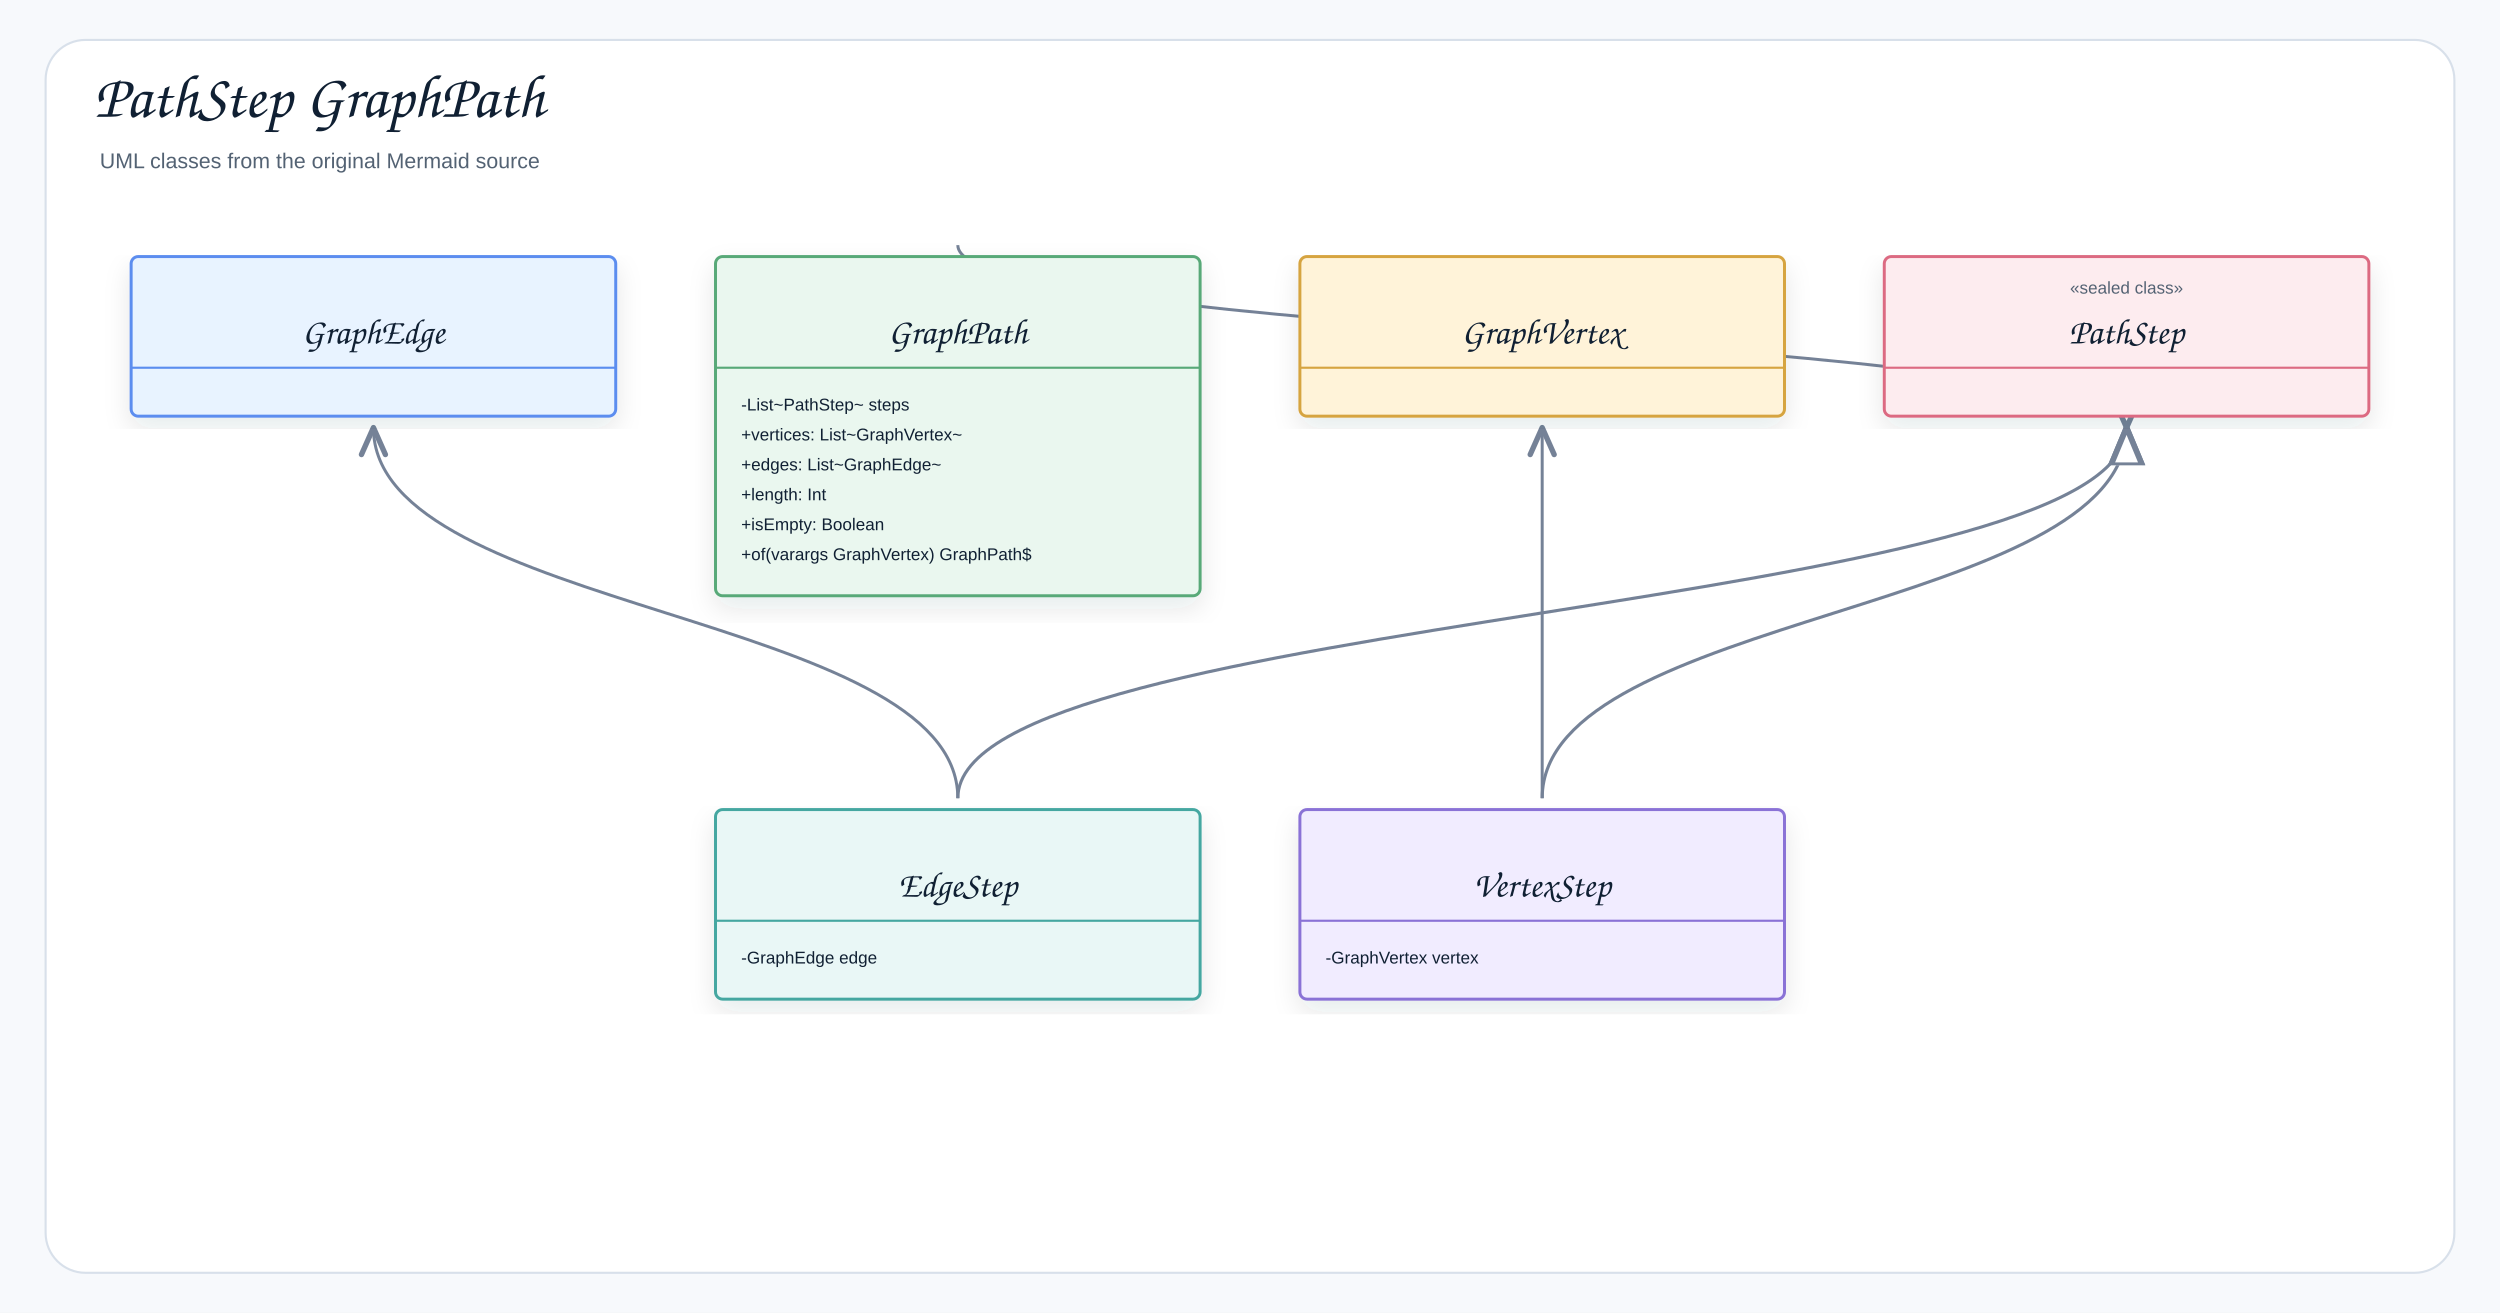
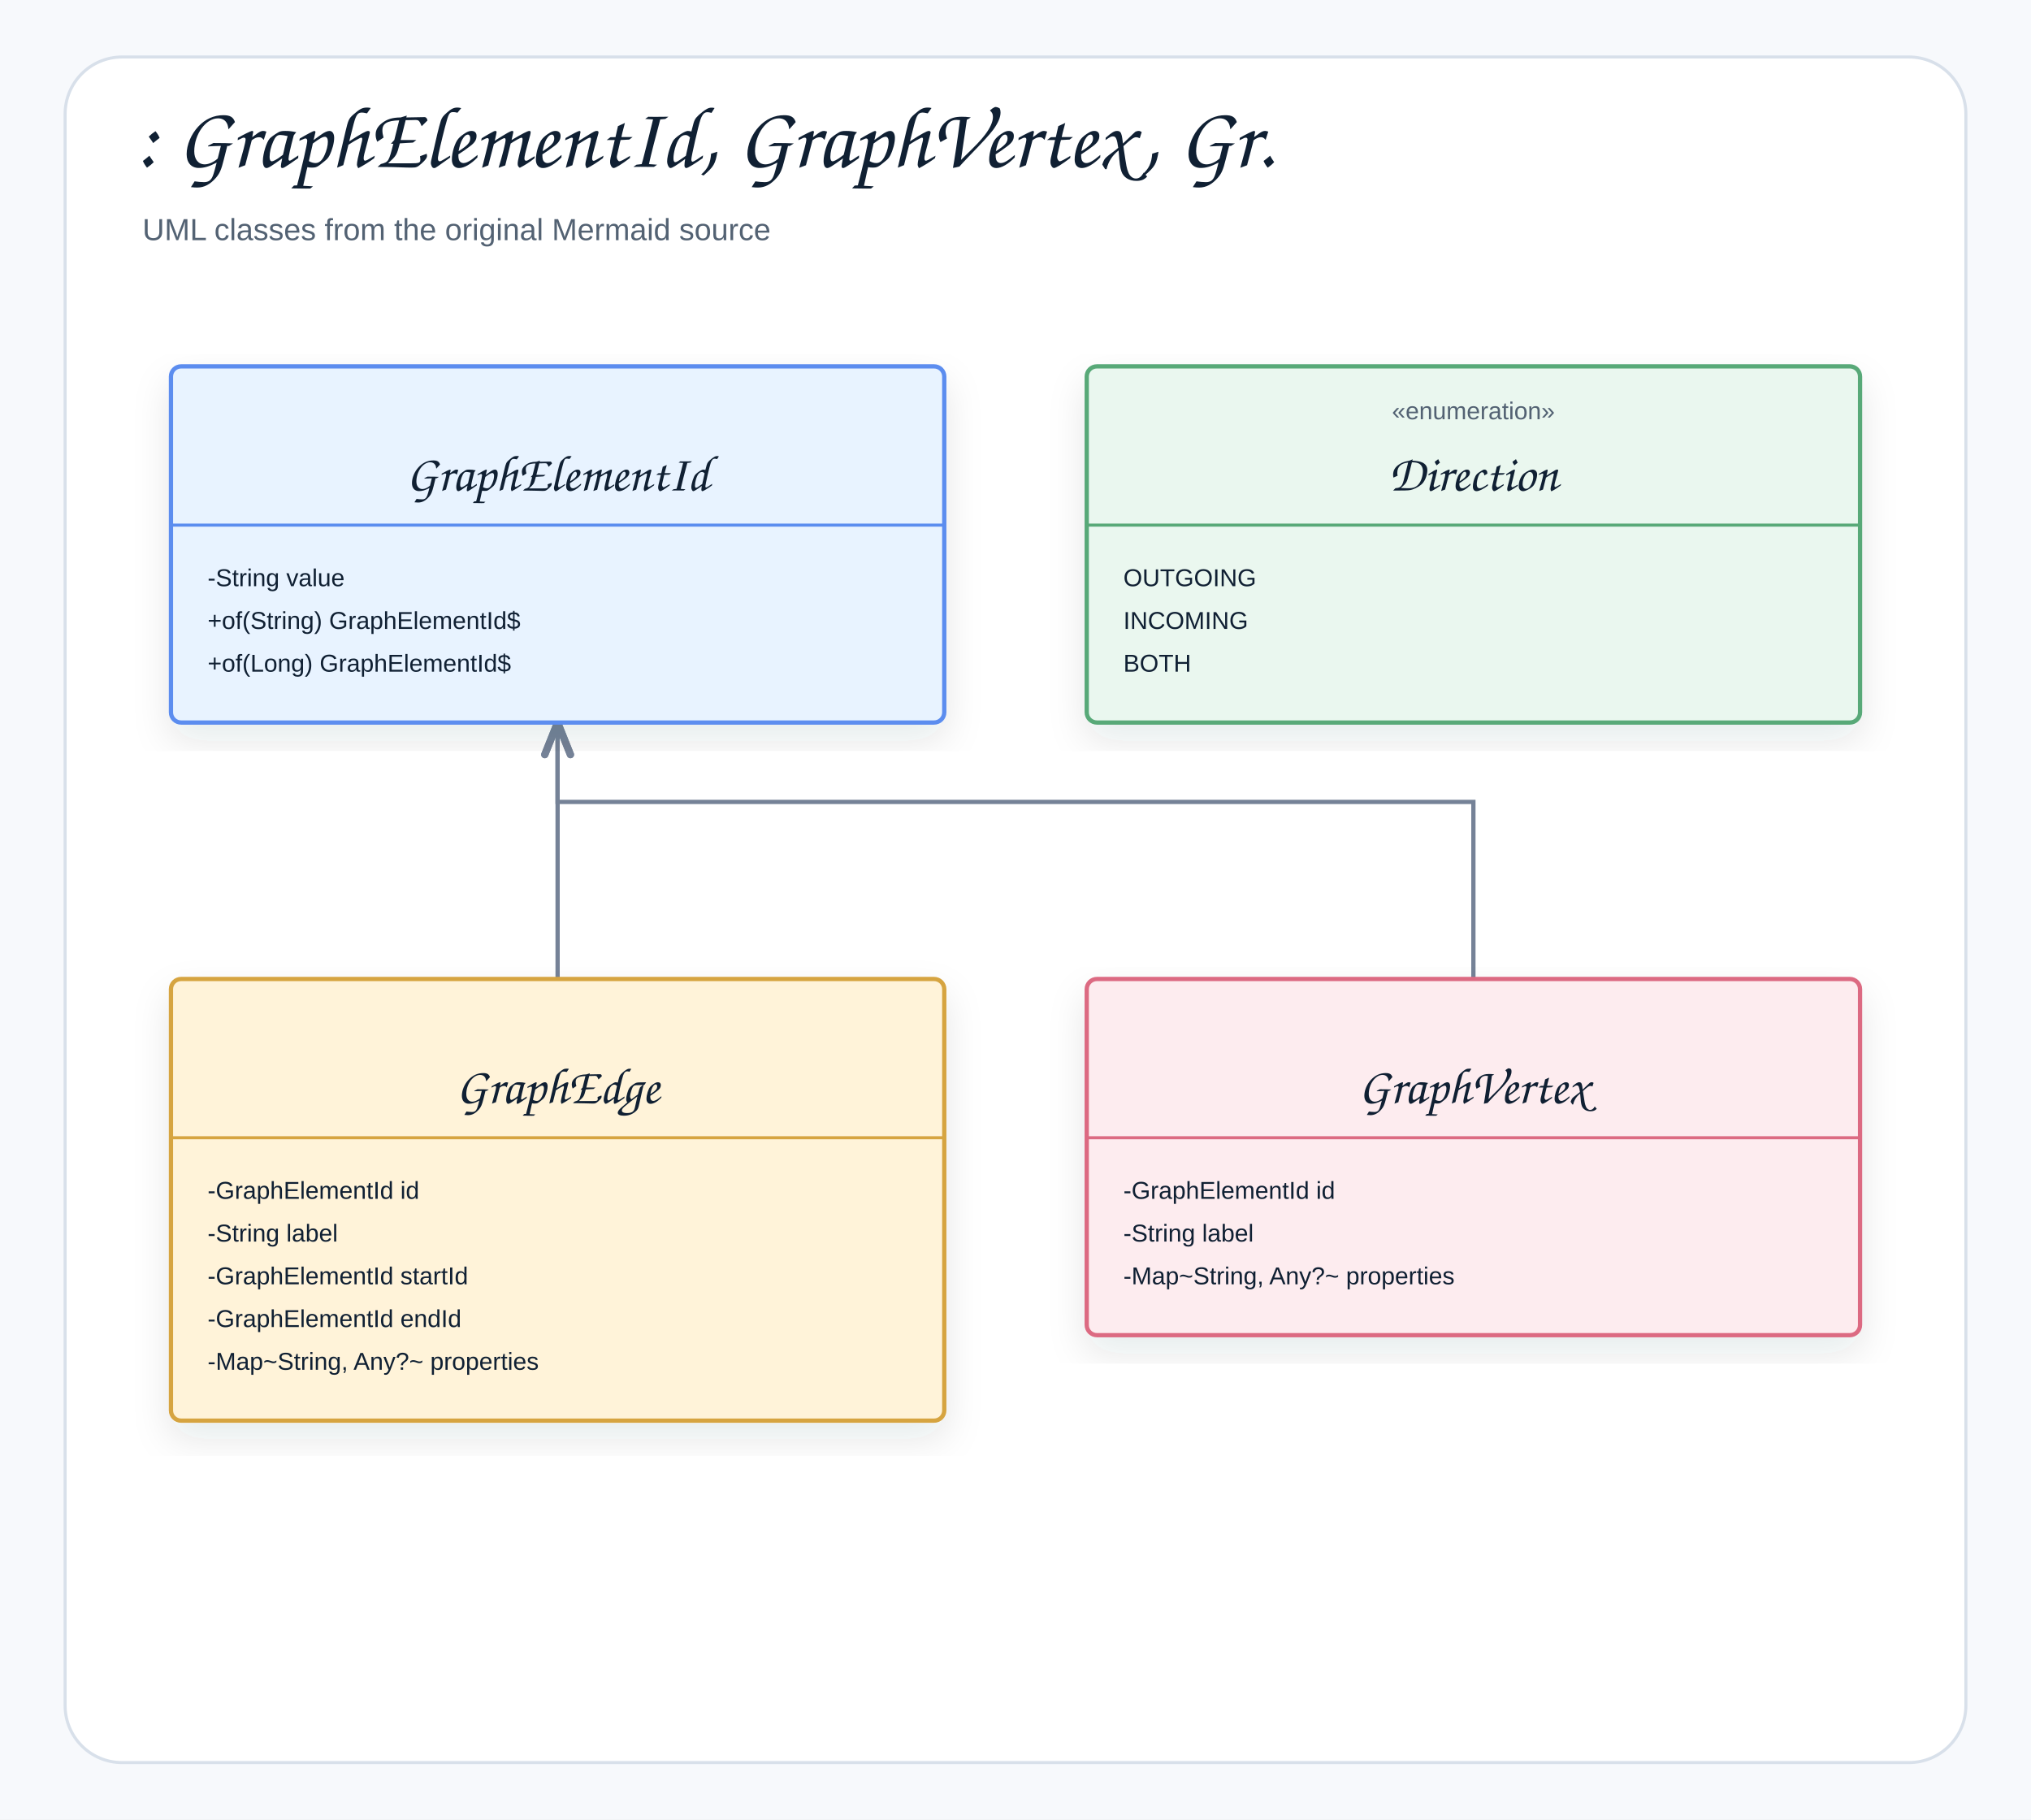
- <svg xmlns="http://www.w3.org/2000/svg" width="1754" height="921" viewBox="0 0 1754 921" role="img" aria-label="PathStep GraphPath">
+ <svg xmlns="http://www.w3.org/2000/svg" width="998" height="894" viewBox="0 0 998 894" role="img" aria-label=": GraphElementId, GraphVertex, GraphEdge">
  <defs>
    <filter id="shadow" x="-8%" y="-8%" width="116%" height="116%">
      <feDropShadow dx="0" dy="8" stdDeviation="9" flood-color="#1f2937" flood-opacity="0.10" />
    </filter>
-     <marker id="openArrow" markerWidth="12" markerHeight="10" refX="10" refY="5" orient="auto" markerUnits="strokeWidth">
-       <path d="M 1 1 L 10 5 L 1 9" fill="none" stroke="#758297" stroke-width="1.8" stroke-linecap="round" stroke-linejoin="round" />
+     <marker id="openArrow" markerWidth="10" markerHeight="8" refX="8.5" refY="4" orient="auto" markerUnits="strokeWidth">
+       <path d="M 1 1 L 8.5 4 L 1 7" fill="none" stroke="#758297" stroke-width="1.7" stroke-linecap="round" stroke-linejoin="round" />
    </marker>
-     <marker id="inherit" markerWidth="14" markerHeight="12" refX="12" refY="6" orient="auto" markerUnits="strokeWidth">
-       <path d="M 0 1 L 12 6 L 0 11 Z" fill="#ffffff" stroke="#758297" stroke-width="1.8" />
+     <marker id="inherit" markerWidth="11" markerHeight="10" refX="9.5" refY="5" orient="auto" markerUnits="strokeWidth">
+       <path d="M 0.5 1 L 9.5 5 L 0.5 9 Z" fill="#ffffff" stroke="#758297" stroke-width="1.7" />
    </marker>
    <style>
    .canvas{fill:#f7f9fc}.frame{fill:#fff;stroke:#d8e0ea;stroke-width:1.5}
    .title{font-family:"Architects Daughter","Comic Sans MS","Comic Sans",cursive;font-size:43px;font-weight:400;fill:#102033}
    .subtitle{font-family:"Comic Sans MS","Comic Sans","Comic Neue",Arial,sans-serif;font-size:15px;font-weight:400;fill:#536273}
    .label{font-family:"Architects Daughter","Comic Sans MS","Comic Sans",cursive;font-size:25px;font-weight:400;fill:#102033}
    .smallLabel{font-family:"Architects Daughter","Comic Sans MS","Comic Sans",cursive;font-size:21px;font-weight:400;fill:#102033}
    .mono{font-family:"Comic Sans MS","Comic Sans","Comic Neue",Arial,sans-serif;font-size:12px;font-weight:400;fill:#102033}
    .small{font-family:"Comic Sans MS","Comic Sans","Comic Neue",Arial,sans-serif;font-size:12px;font-weight:400;fill:#536273}
    .strong{font-family:"Comic Sans MS","Comic Sans","Comic Neue",Arial,sans-serif;font-size:13px;font-weight:400;fill:#102033}
    .card{stroke-width:2.1;filter:url(#shadow)}.compartment{stroke-width:1.5;fill:none}
    .line{stroke:#758297;stroke-width:2.1;fill:none;marker-end:url(#openArrow)}
    .plainLine{stroke:#758297;stroke-width:2.1;fill:none}
    .dashed{stroke:#758297;stroke-width:2.1;stroke-dasharray:7 6;fill:none;marker-end:url(#openArrow)}
    .inheritLine{stroke:#758297;stroke-width:2.2;fill:none;marker-end:url(#inherit)}
    .implLine{stroke:#758297;stroke-width:2.2;stroke-dasharray:8 7;fill:none;marker-end:url(#inherit)}
  </style>
  </defs>
-   <rect class="canvas" width="1754" height="921" />
-   <rect class="frame" x="32" y="28" width="1690" height="865" rx="28" />
-   <text class="title" x="66" y="82">PathStep GraphPath</text>
+   <rect class="canvas" width="998" height="894" />
+   <rect class="frame" x="32" y="28" width="934" height="838" rx="28" />
+   <text class="title" x="66" y="82">: GraphElementId, GraphVertex, Gr.</text>
  <text class="subtitle" x="70" y="118">UML classes from the original Mermaid source</text>
-   <path class="line" d="M672 560 C672 430 262 430 262 300" />
-   <path class="line" d="M1082 560 C1082 430 1082 430 1082 300" />
-   <path class="line" d="M672 172 C672 236 1492 236 1492 300" />
-   <path class="inheritLine" d="M672 560 C672 430 1492 430 1492 300" />
-   <path class="inheritLine" d="M1082 560 C1082 430 1492 430 1492 300" />
-   <g transform="translate(92,180)">
-     <rect class="card" x="0" y="0" width="340" height="112" rx="5" fill="#E8F3FF" stroke="#5B8DEF" />
-     <line class="compartment" x1="0" y1="78" x2="340" y2="78" stroke="#5B8DEF" />
-     <text class="small" x="170" y="26" text-anchor="middle" />
-     <text class="label" x="170" y="61" text-anchor="middle">GraphEdge</text>
+   <path class="line" d="M274 481 L274 355" />
+   <path class="line" d="M724 481 L724 394 L274 394 L274 355" />
+   <g transform="translate(84,180)">
+     <rect class="card" x="0" y="0" width="380" height="175" rx="5" fill="#E8F3FF" stroke="#5B8DEF" />
+     <line class="compartment" x1="0" y1="78" x2="380" y2="78" stroke="#5B8DEF" />
+     <text class="small" x="190" y="26" text-anchor="middle" />
+     <text class="label" x="190" y="61" text-anchor="middle">GraphElementId</text>
+     <text class="mono" x="18" y="108">-String value</text>
+     <text class="mono" x="18" y="129">+of(String) GraphElementId$</text>
+     <text class="mono" x="18" y="150">+of(Long) GraphElementId$</text>
  </g>
-   <g transform="translate(502,180)">
-     <rect class="card" x="0" y="0" width="340" height="238" rx="5" fill="#EAF7EF" stroke="#58A978" />
-     <line class="compartment" x1="0" y1="78" x2="340" y2="78" stroke="#58A978" />
-     <text class="small" x="170" y="26" text-anchor="middle" />
-     <text class="label" x="170" y="61" text-anchor="middle">GraphPath</text>
-     <text class="mono" x="18" y="108">-List~PathStep~ steps</text>
-     <text class="mono" x="18" y="129">+vertices: List~GraphVertex~</text>
-     <text class="mono" x="18" y="150">+edges: List~GraphEdge~</text>
-     <text class="mono" x="18" y="171">+length: Int</text>
-     <text class="mono" x="18" y="192">+isEmpty: Boolean</text>
-     <text class="mono" x="18" y="213">+of(varargs GraphVertex) GraphPath$</text>
+   <g transform="translate(534,180)">
+     <rect class="card" x="0" y="0" width="380" height="175" rx="5" fill="#EAF7EF" stroke="#58A978" />
+     <line class="compartment" x1="0" y1="78" x2="380" y2="78" stroke="#58A978" />
+     <text class="small" x="190" y="26" text-anchor="middle">«enumeration»</text>
+     <text class="label" x="190" y="61" text-anchor="middle">Direction</text>
+     <text class="mono" x="18" y="108">OUTGOING</text>
+     <text class="mono" x="18" y="129">INCOMING</text>
+     <text class="mono" x="18" y="150">BOTH</text>
  </g>
-   <g transform="translate(912,180)">
-     <rect class="card" x="0" y="0" width="340" height="112" rx="5" fill="#FFF3D9" stroke="#D6A441" />
-     <line class="compartment" x1="0" y1="78" x2="340" y2="78" stroke="#D6A441" />
-     <text class="small" x="170" y="26" text-anchor="middle" />
-     <text class="label" x="170" y="61" text-anchor="middle">GraphVertex</text>
+   <g transform="translate(84,481)">
+     <rect class="card" x="0" y="0" width="380" height="217" rx="5" fill="#FFF3D9" stroke="#D6A441" />
+     <line class="compartment" x1="0" y1="78" x2="380" y2="78" stroke="#D6A441" />
+     <text class="small" x="190" y="26" text-anchor="middle" />
+     <text class="label" x="190" y="61" text-anchor="middle">GraphEdge</text>
+     <text class="mono" x="18" y="108">-GraphElementId id</text>
+     <text class="mono" x="18" y="129">-String label</text>
+     <text class="mono" x="18" y="150">-GraphElementId startId</text>
+     <text class="mono" x="18" y="171">-GraphElementId endId</text>
+     <text class="mono" x="18" y="192">-Map~String, Any?~ properties</text>
  </g>
-   <g transform="translate(1322,180)">
-     <rect class="card" x="0" y="0" width="340" height="112" rx="5" fill="#FDECEF" stroke="#DC6B82" />
-     <line class="compartment" x1="0" y1="78" x2="340" y2="78" stroke="#DC6B82" />
-     <text class="small" x="170" y="26" text-anchor="middle">«sealed class»</text>
-     <text class="label" x="170" y="61" text-anchor="middle">PathStep</text>
-   </g>
-   <g transform="translate(502,568)">
-     <rect class="card" x="0" y="0" width="340" height="133" rx="5" fill="#E9F7F6" stroke="#45A7A1" />
-     <line class="compartment" x1="0" y1="78" x2="340" y2="78" stroke="#45A7A1" />
-     <text class="small" x="170" y="26" text-anchor="middle" />
-     <text class="label" x="170" y="61" text-anchor="middle">EdgeStep</text>
-     <text class="mono" x="18" y="108">-GraphEdge edge</text>
-   </g>
-   <g transform="translate(912,568)">
-     <rect class="card" x="0" y="0" width="340" height="133" rx="5" fill="#F1ECFF" stroke="#8A72D6" />
-     <line class="compartment" x1="0" y1="78" x2="340" y2="78" stroke="#8A72D6" />
-     <text class="small" x="170" y="26" text-anchor="middle" />
-     <text class="label" x="170" y="61" text-anchor="middle">VertexStep</text>
-     <text class="mono" x="18" y="108">-GraphVertex vertex</text>
+   <g transform="translate(534,481)">
+     <rect class="card" x="0" y="0" width="380" height="175" rx="5" fill="#FDECEF" stroke="#DC6B82" />
+     <line class="compartment" x1="0" y1="78" x2="380" y2="78" stroke="#DC6B82" />
+     <text class="small" x="190" y="26" text-anchor="middle" />
+     <text class="label" x="190" y="61" text-anchor="middle">GraphVertex</text>
+     <text class="mono" x="18" y="108">-GraphElementId id</text>
+     <text class="mono" x="18" y="129">-String label</text>
+     <text class="mono" x="18" y="150">-Map~String, Any?~ properties</text>
  </g>
</svg>
